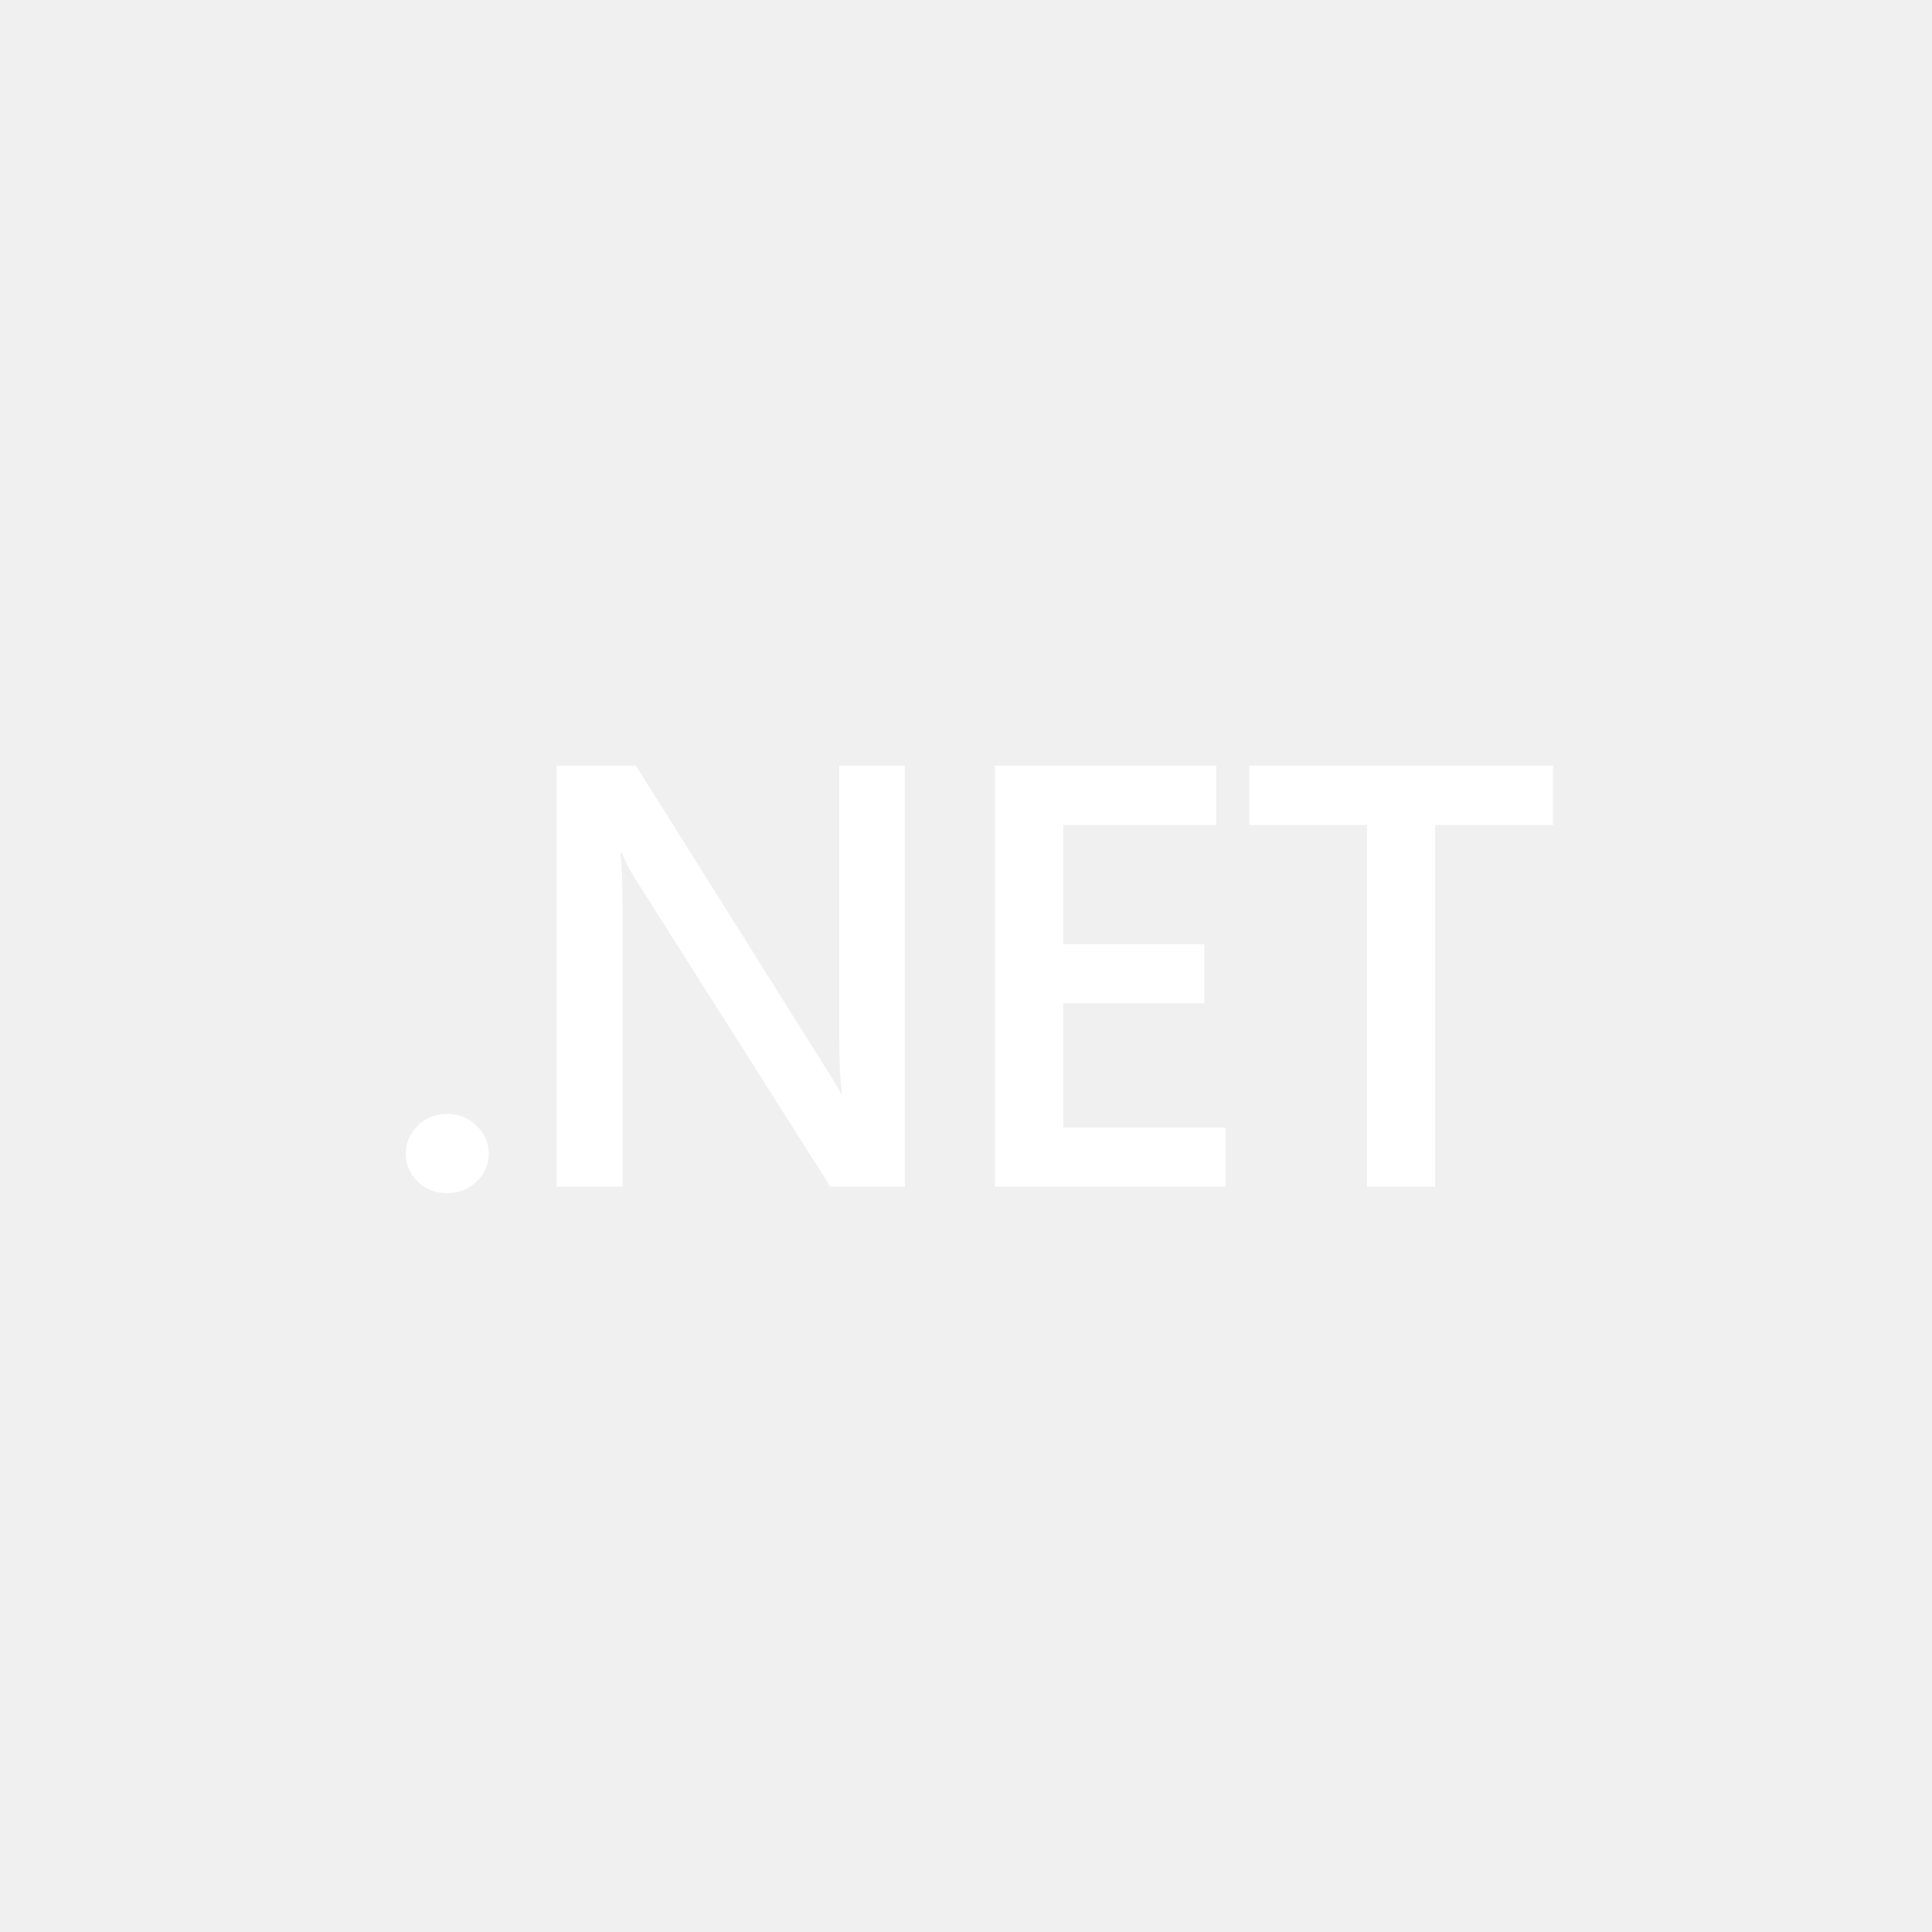
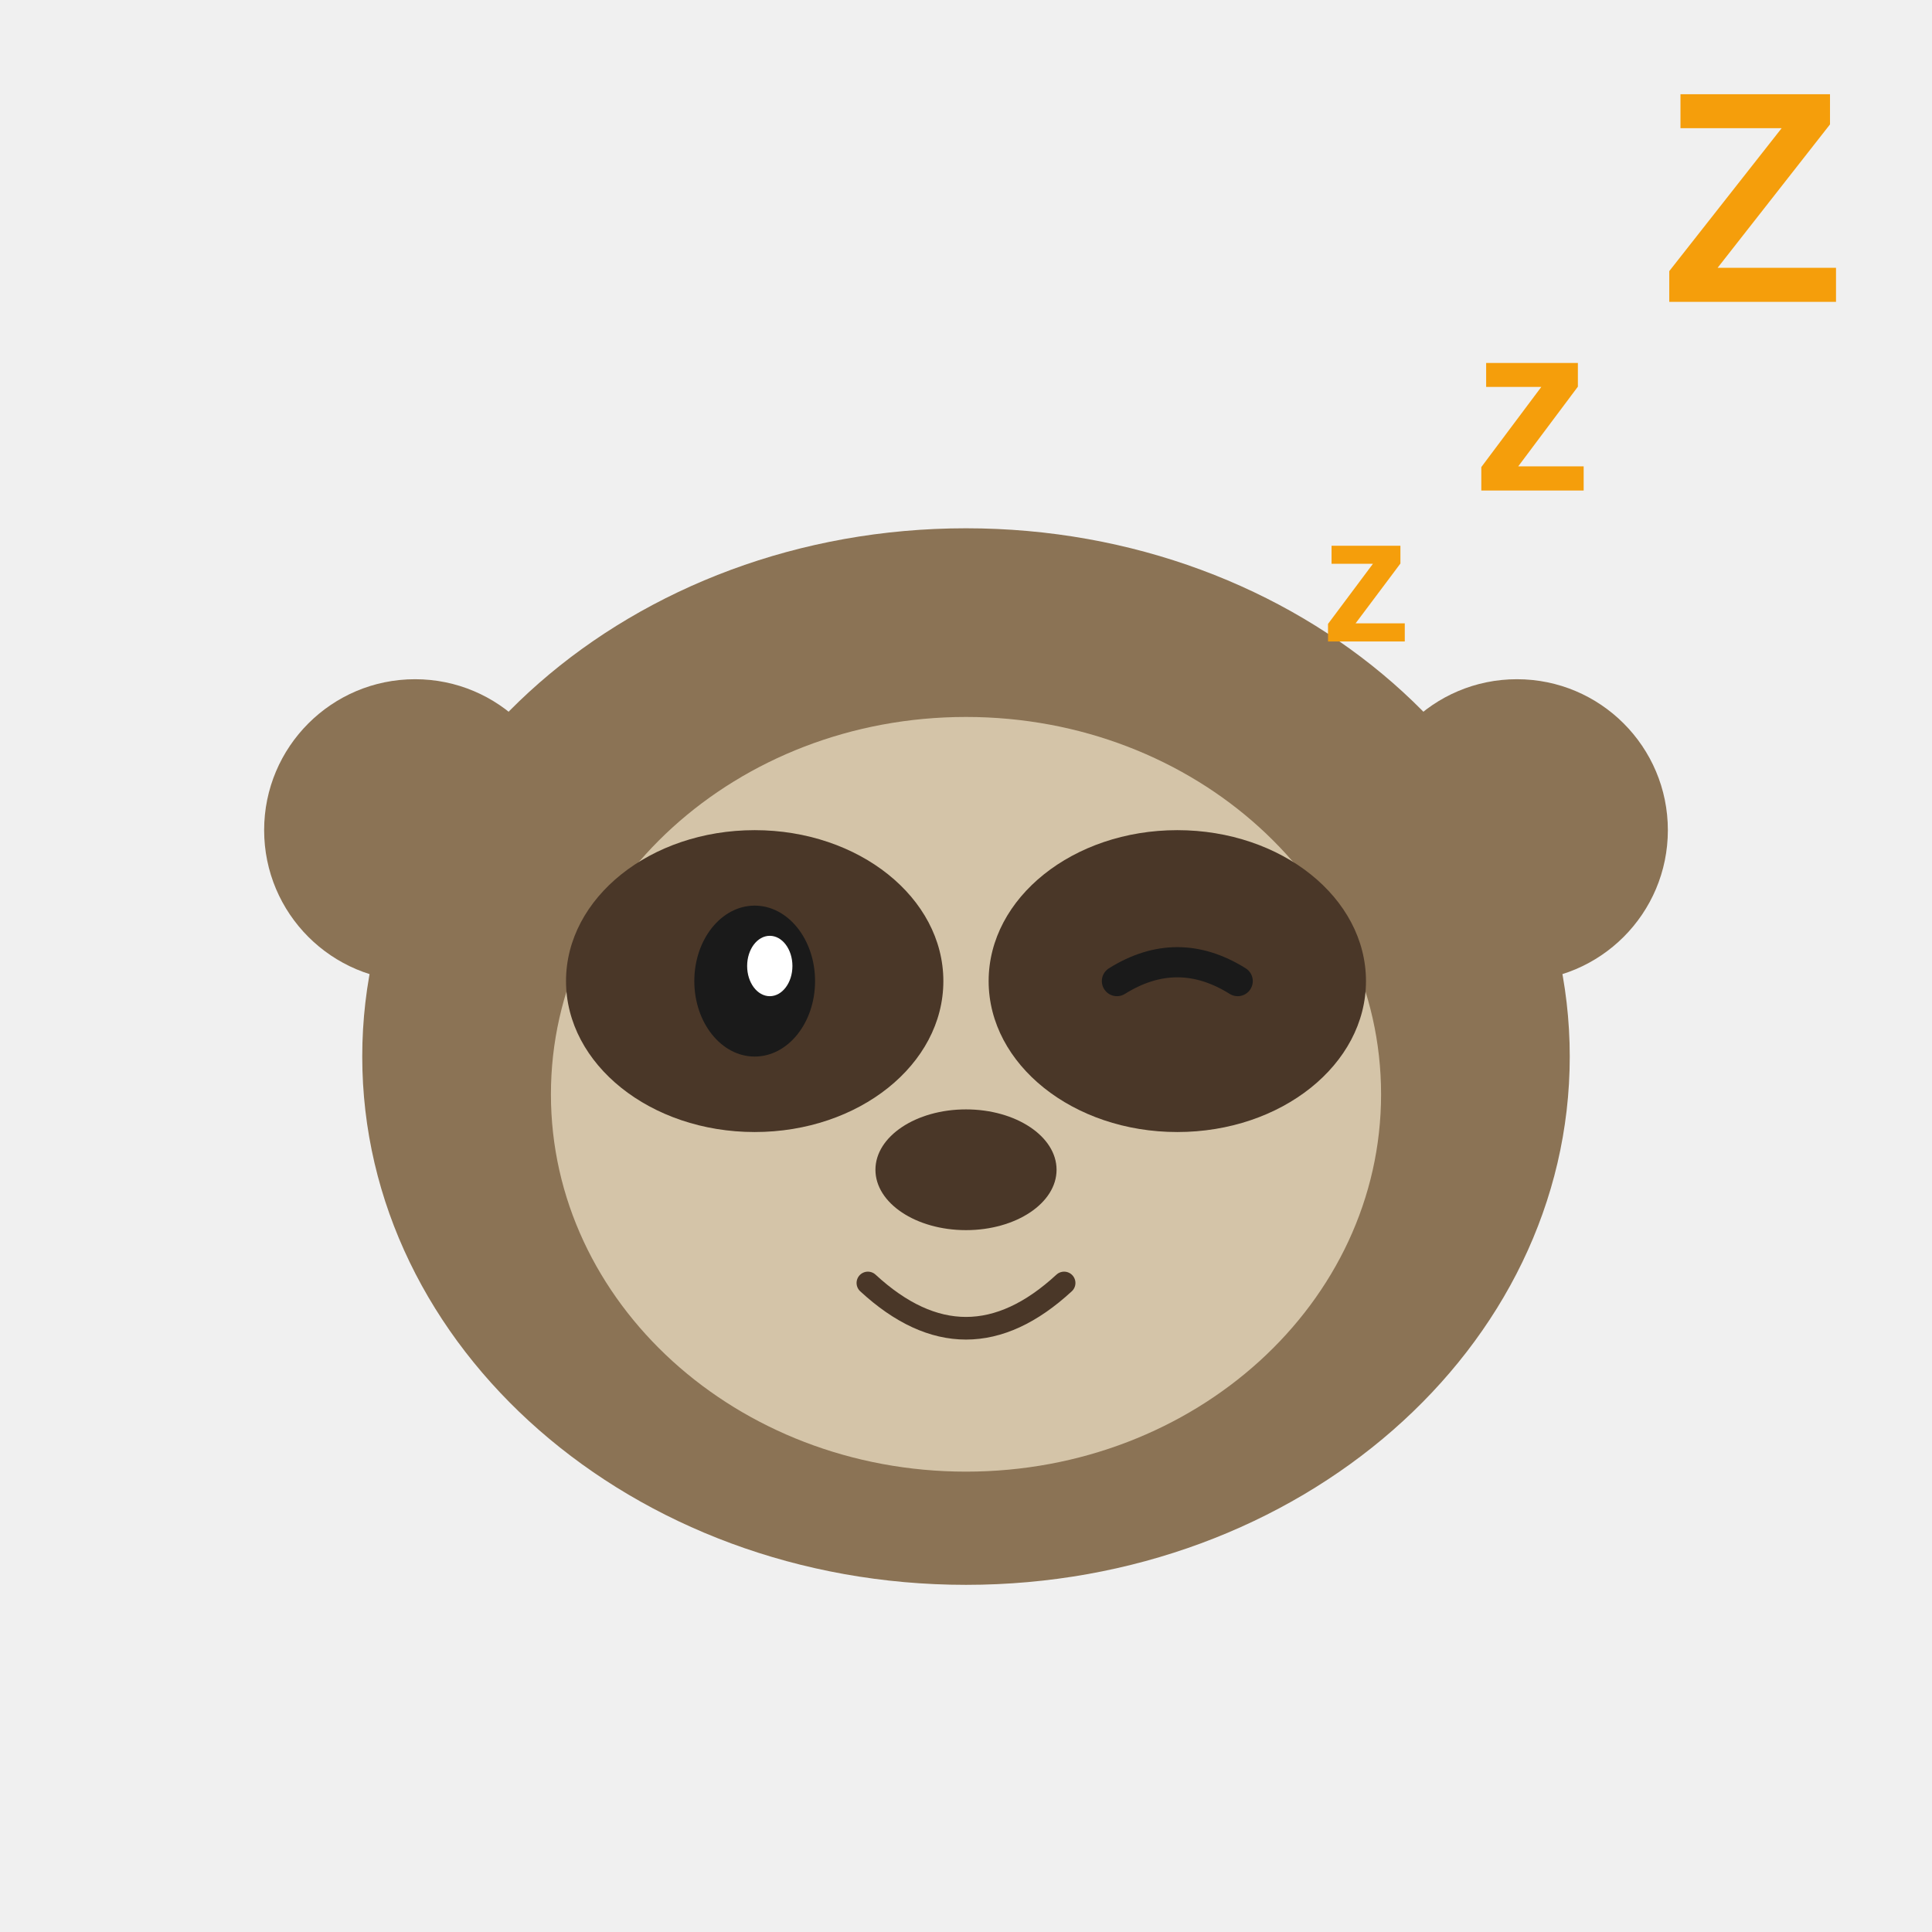
- <svg xmlns="http://www.w3.org/2000/svg" width="456" height="456" viewBox="0 0 456 456" version="1.1" xml:space="preserve" style="fill-rule:evenodd;clip-rule:evenodd;stroke-linejoin:round;stroke-miterlimit:2;">
-   <path d="m 105.5,281.609 c -2.703,0 -5.001,-0.9 -6.893,-2.702 -1.892,-1.848 -2.838,-4.042 -2.838,-6.582 0,-2.587 0.946,-4.804 2.838,-6.652 1.892,-1.848 4.19,-2.772 6.893,-2.772 2.748,0 5.068,0.924 6.96,2.772 1.937,1.848 2.906,4.064 2.906,6.652 0,2.54 -0.968,4.734 -2.906,6.582 -1.892,1.802 -4.212,2.702 -6.96,2.702 z" style="fill:#ffffff;fill-rule:nonzero;stroke-width:0.838" />
-   <path d="M 213.561,280.084 H 195.99 L 149.7,207.054 c -1.171,-1.848 -2.14,-3.765 -2.906,-5.751 h -0.406 c 0.361,2.125 0.541,6.675 0.541,13.65 v 65.132 h -15.543 v -99.36 h 18.719 l 44.737,71.298 c 1.892,2.957 3.109,4.989 3.649,6.098 h 0.27 c -0.45,-2.632 -0.676,-7.09 -0.676,-13.373 v -64.023 h 15.476 z" style="fill:#ffffff;fill-rule:nonzero;stroke-width:0.838" />
-   <path d="m 289.251,280.084 h -54.401 v -99.36 h 52.238 v 13.997 h -36.154 v 28.131 h 33.316 v 13.927 h -33.316 v 29.378 h 38.316 z" style="fill:#ffffff;fill-rule:nonzero;stroke-width:0.838" />
-   <path d="M 366.565,194.721 H 338.722 v 85.363 h -16.084 v -85.363 h -27.775 v -13.997 h 71.701 z" style="fill:#ffffff;fill-rule:nonzero;stroke-width:0.838" />
+ <svg xmlns="http://www.w3.org/2000/svg" width="256" height="256" viewBox="0 0 256 256">
+   <ellipse cx="128" cy="140" rx="80" ry="70" fill="#8B7355" />
+   <ellipse cx="128" cy="145" rx="55" ry="50" fill="#D4C4A8" />
+   <ellipse cx="100" cy="130" rx="25" ry="20" fill="#4A3728" />
+   <ellipse cx="156" cy="130" rx="25" ry="20" fill="#4A3728" />
+   <ellipse cx="100" cy="130" rx="8" ry="10" fill="#1a1a1a" />
+   <ellipse cx="102" cy="128" rx="3" ry="4" fill="#ffffff" />
+   <path d="M148 130 Q156 125 164 130" stroke="#1a1a1a" stroke-width="4" fill="none" stroke-linecap="round" />
+   <ellipse cx="128" cy="155" rx="12" ry="8" fill="#4A3728" />
+   <path d="M115 170 Q128 182 141 170" stroke="#4A3728" stroke-width="3" fill="none" stroke-linecap="round" />
+   <circle cx="55" cy="110" r="20" fill="#8B7355" />
+   <circle cx="201" cy="110" r="20" fill="#8B7355" />
+   <text x="175" y="85" font-family="Arial, sans-serif" font-size="24" font-weight="bold" fill="#F59E0B">z</text>
+   <text x="195" y="65" font-family="Arial, sans-serif" font-size="32" font-weight="bold" fill="#F59E0B">z</text>
+   <text x="220" y="40" font-family="Arial, sans-serif" font-size="40" font-weight="bold" fill="#F59E0B">Z</text>
</svg>
